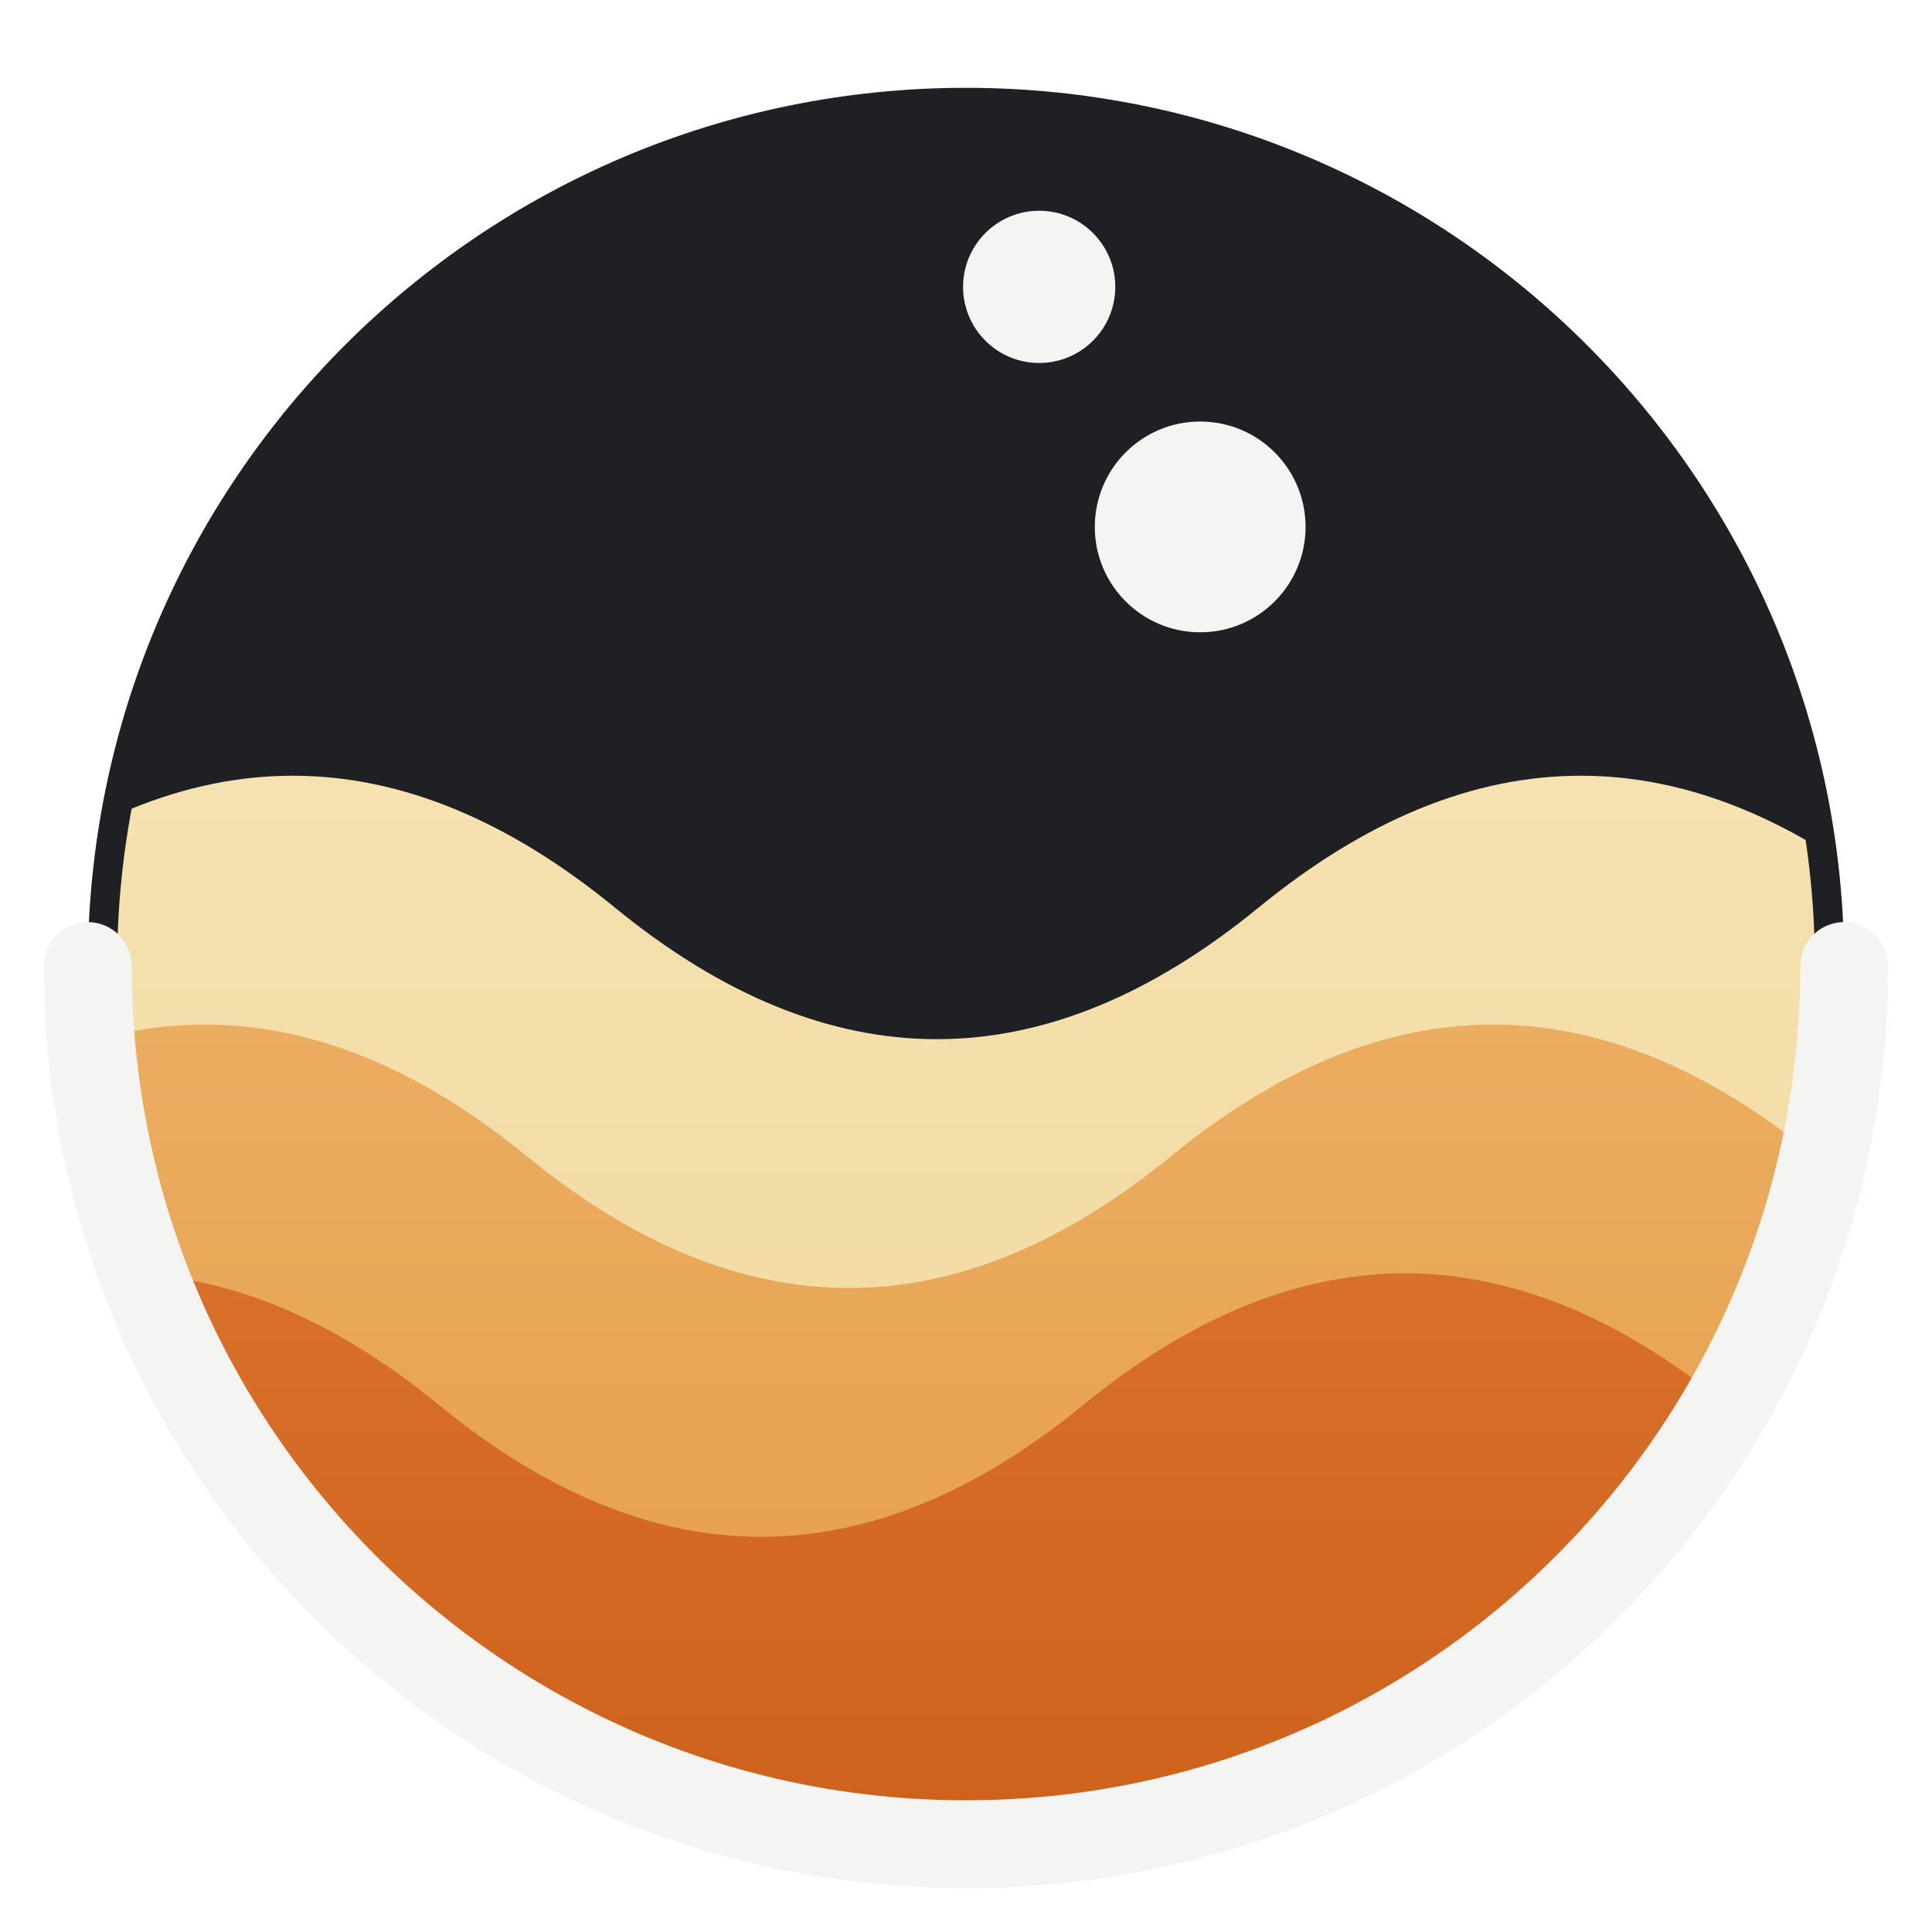
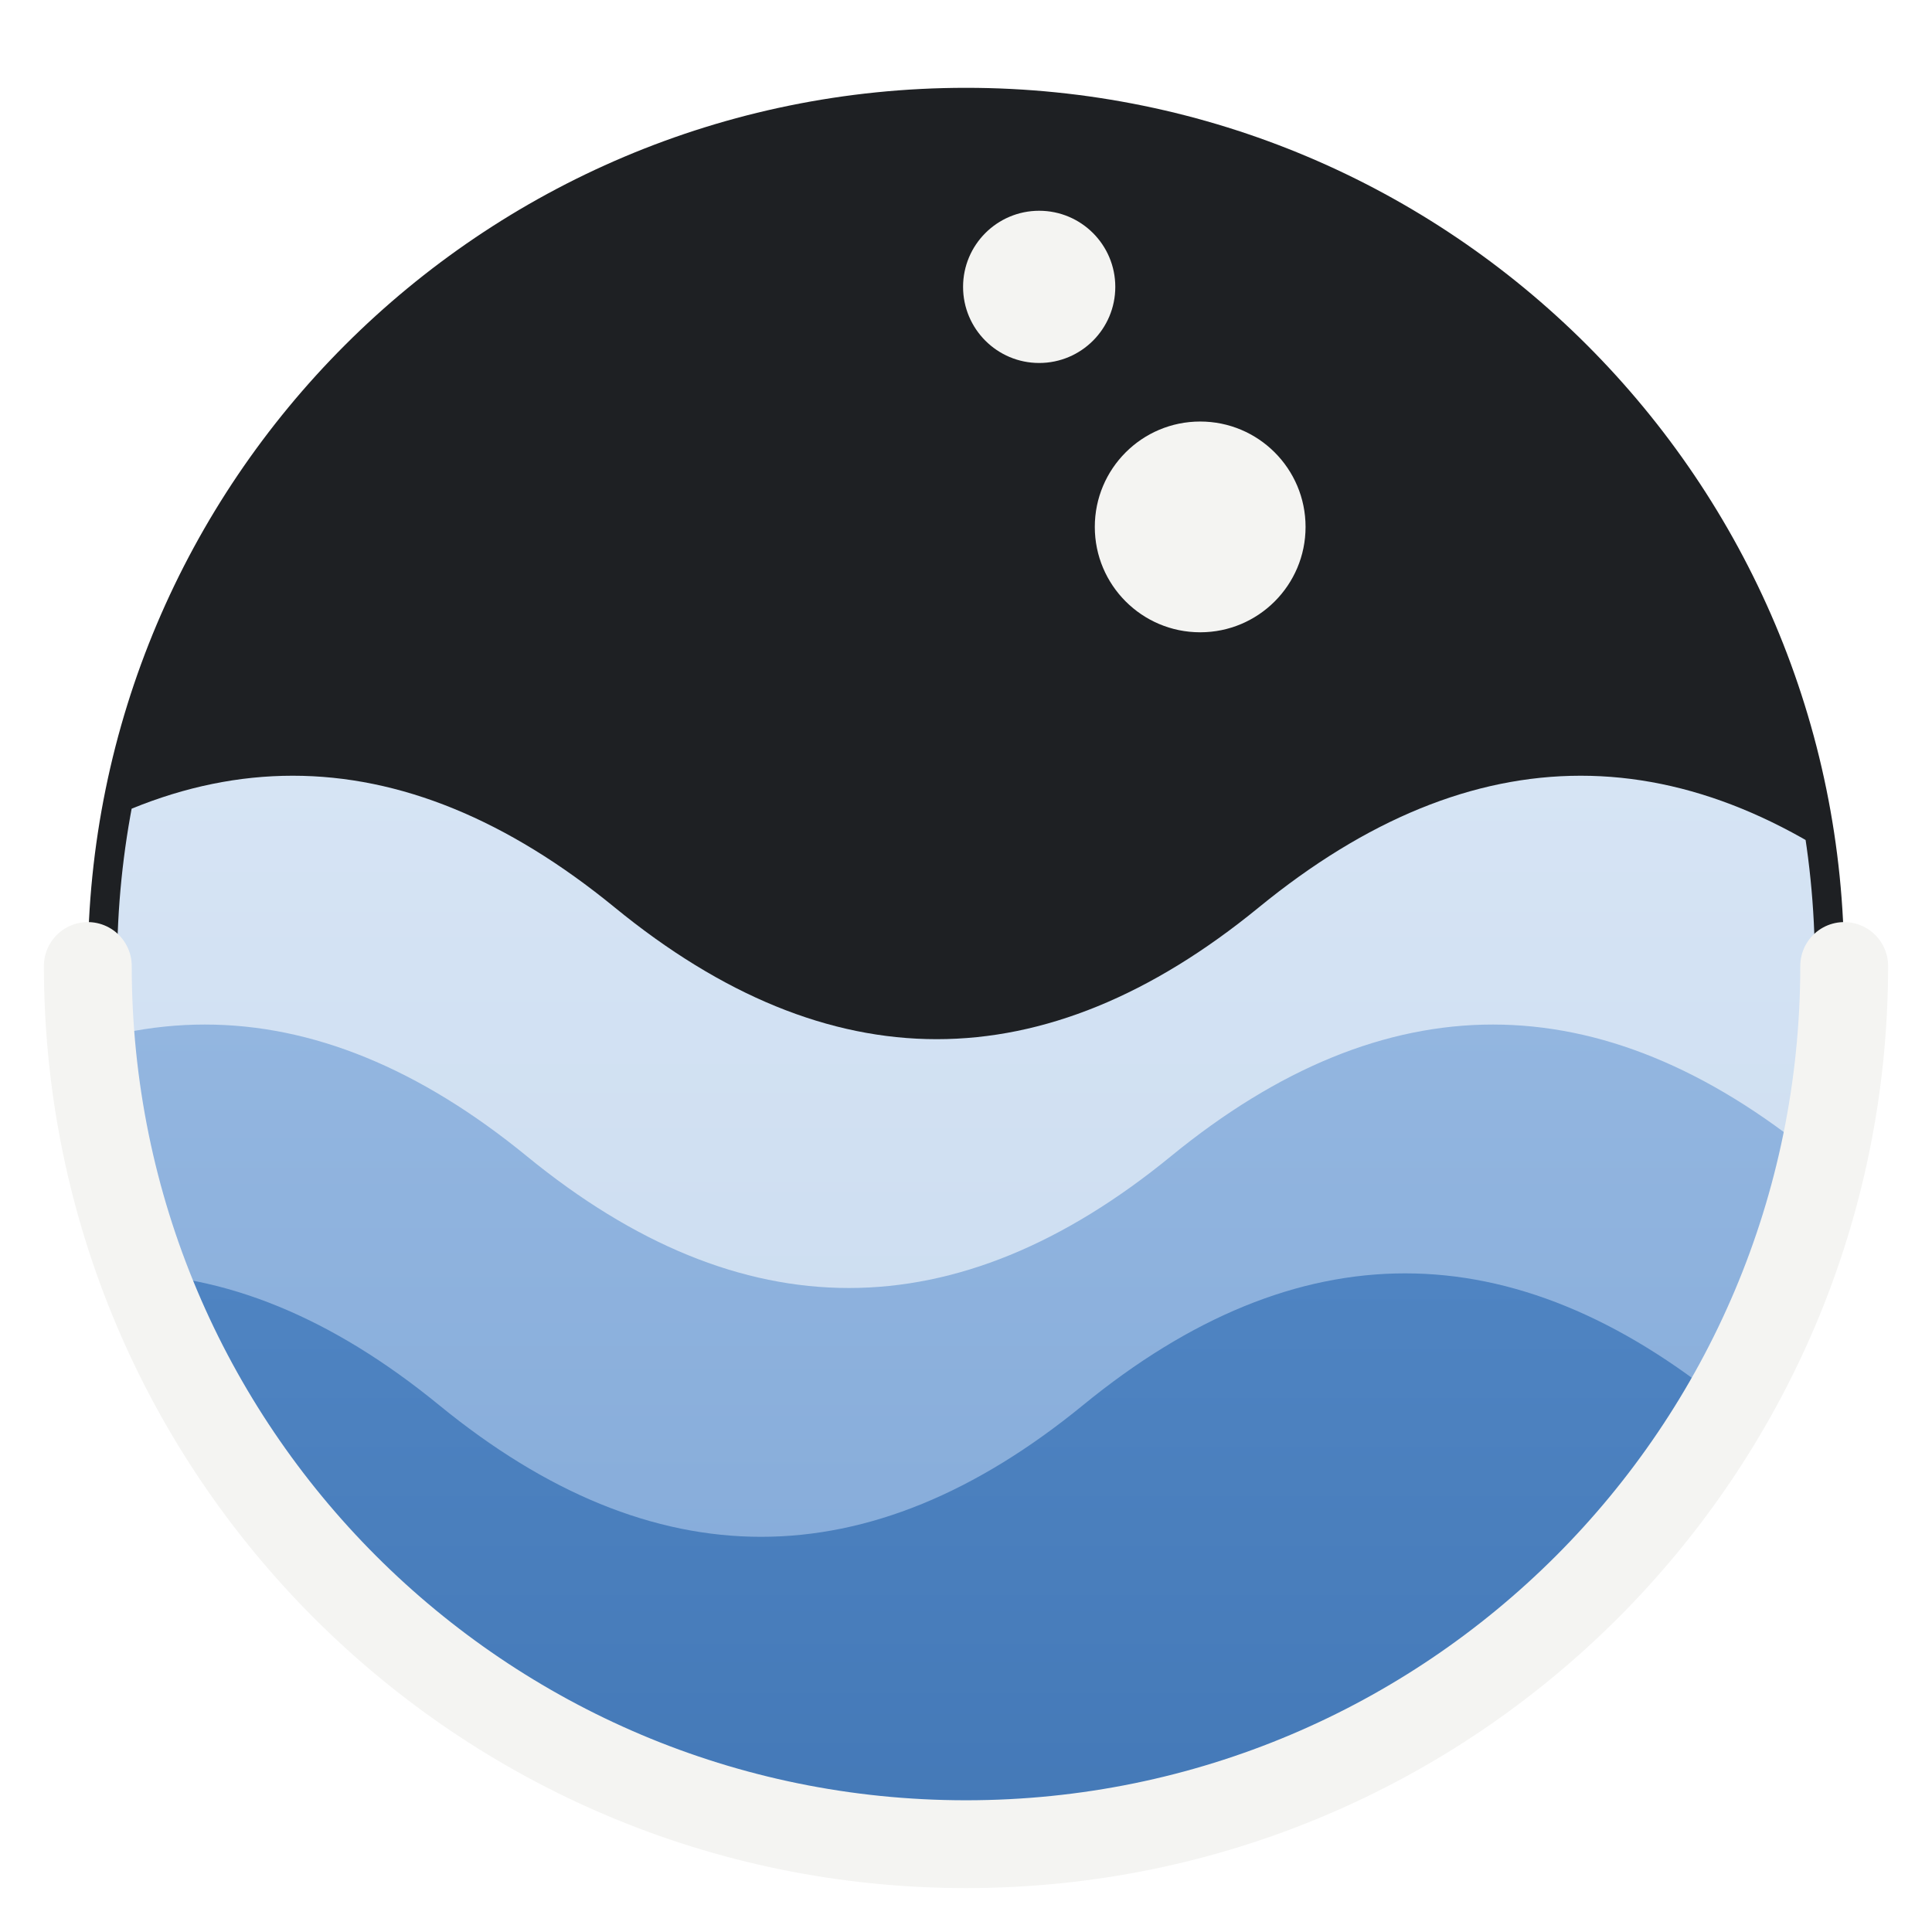
<svg xmlns="http://www.w3.org/2000/svg" width="264" height="264" viewBox="21 21 66 66">
  <defs>
    <linearGradient id="od1" x1="0" y1="0" x2="0" y2="1">
-       <stop offset="0" style="stop-color: #F5E2B0" />
-       <stop offset="1" style="stop-color: #EFD08F" />
+       <stop offset="0" style="stop-color: #D6E4F4" />
+       <stop offset="1" style="stop-color: #BED3EC" />
    </linearGradient>
    <linearGradient id="od2" x1="0" y1="0" x2="0" y2="1">
-       <stop offset="0" style="stop-color: #EBAD60" />
-       <stop offset="1" style="stop-color: #E3923C" />
+       <stop offset="0" style="stop-color: #93B6E0" />
+       <stop offset="1" style="stop-color: #77A0D2" />
    </linearGradient>
    <linearGradient id="od3" x1="0" y1="0" x2="0" y2="1">
-       <stop offset="0" style="stop-color: #D9702A" />
-       <stop offset="1" style="stop-color: #C2550F" />
+       <stop offset="0" style="stop-color: #4F84C2" />
+       <stop offset="1" style="stop-color: #3A6FAE" />
    </linearGradient>
  </defs>
  <circle cx="54" cy="54" r="30" style="fill: #1E2023" />
  <clipPath id="odc">
    <circle cx="54" cy="54" r="29" />
  </clipPath>
  <g clip-path="url(#odc)">
    <path d="M-2 52 Q9 61 20 52 T42 52 T64 52 T86 52 T108 52 T130 52 V100 H-2 Z" style="fill: url(#od1)" />
    <path d="M-5 60.5 Q6 69.5 17 60.5 T39 60.5 T61 60.5 T83 60.5 T105 60.5 T127 60.5 V100 H-5 Z" style="fill: url(#od2)" />
    <path d="M-8 69 Q3 78 14 69 T36 69 T58 69 T80 69 T102 69 T124 69 V100 H-8 Z" style="fill: url(#od3)" />
  </g>
  <path d="M24 54 A30 30 0 0 0 84 54" style="fill: none; stroke: #F4F4F2; stroke-width: 3; stroke-linecap: round" />
  <circle cx="62" cy="39" r="3.6" style="fill: #F4F4F2" />
  <circle cx="56.5" cy="30.8" r="2.6" style="fill: #F4F4F2" />
</svg>
